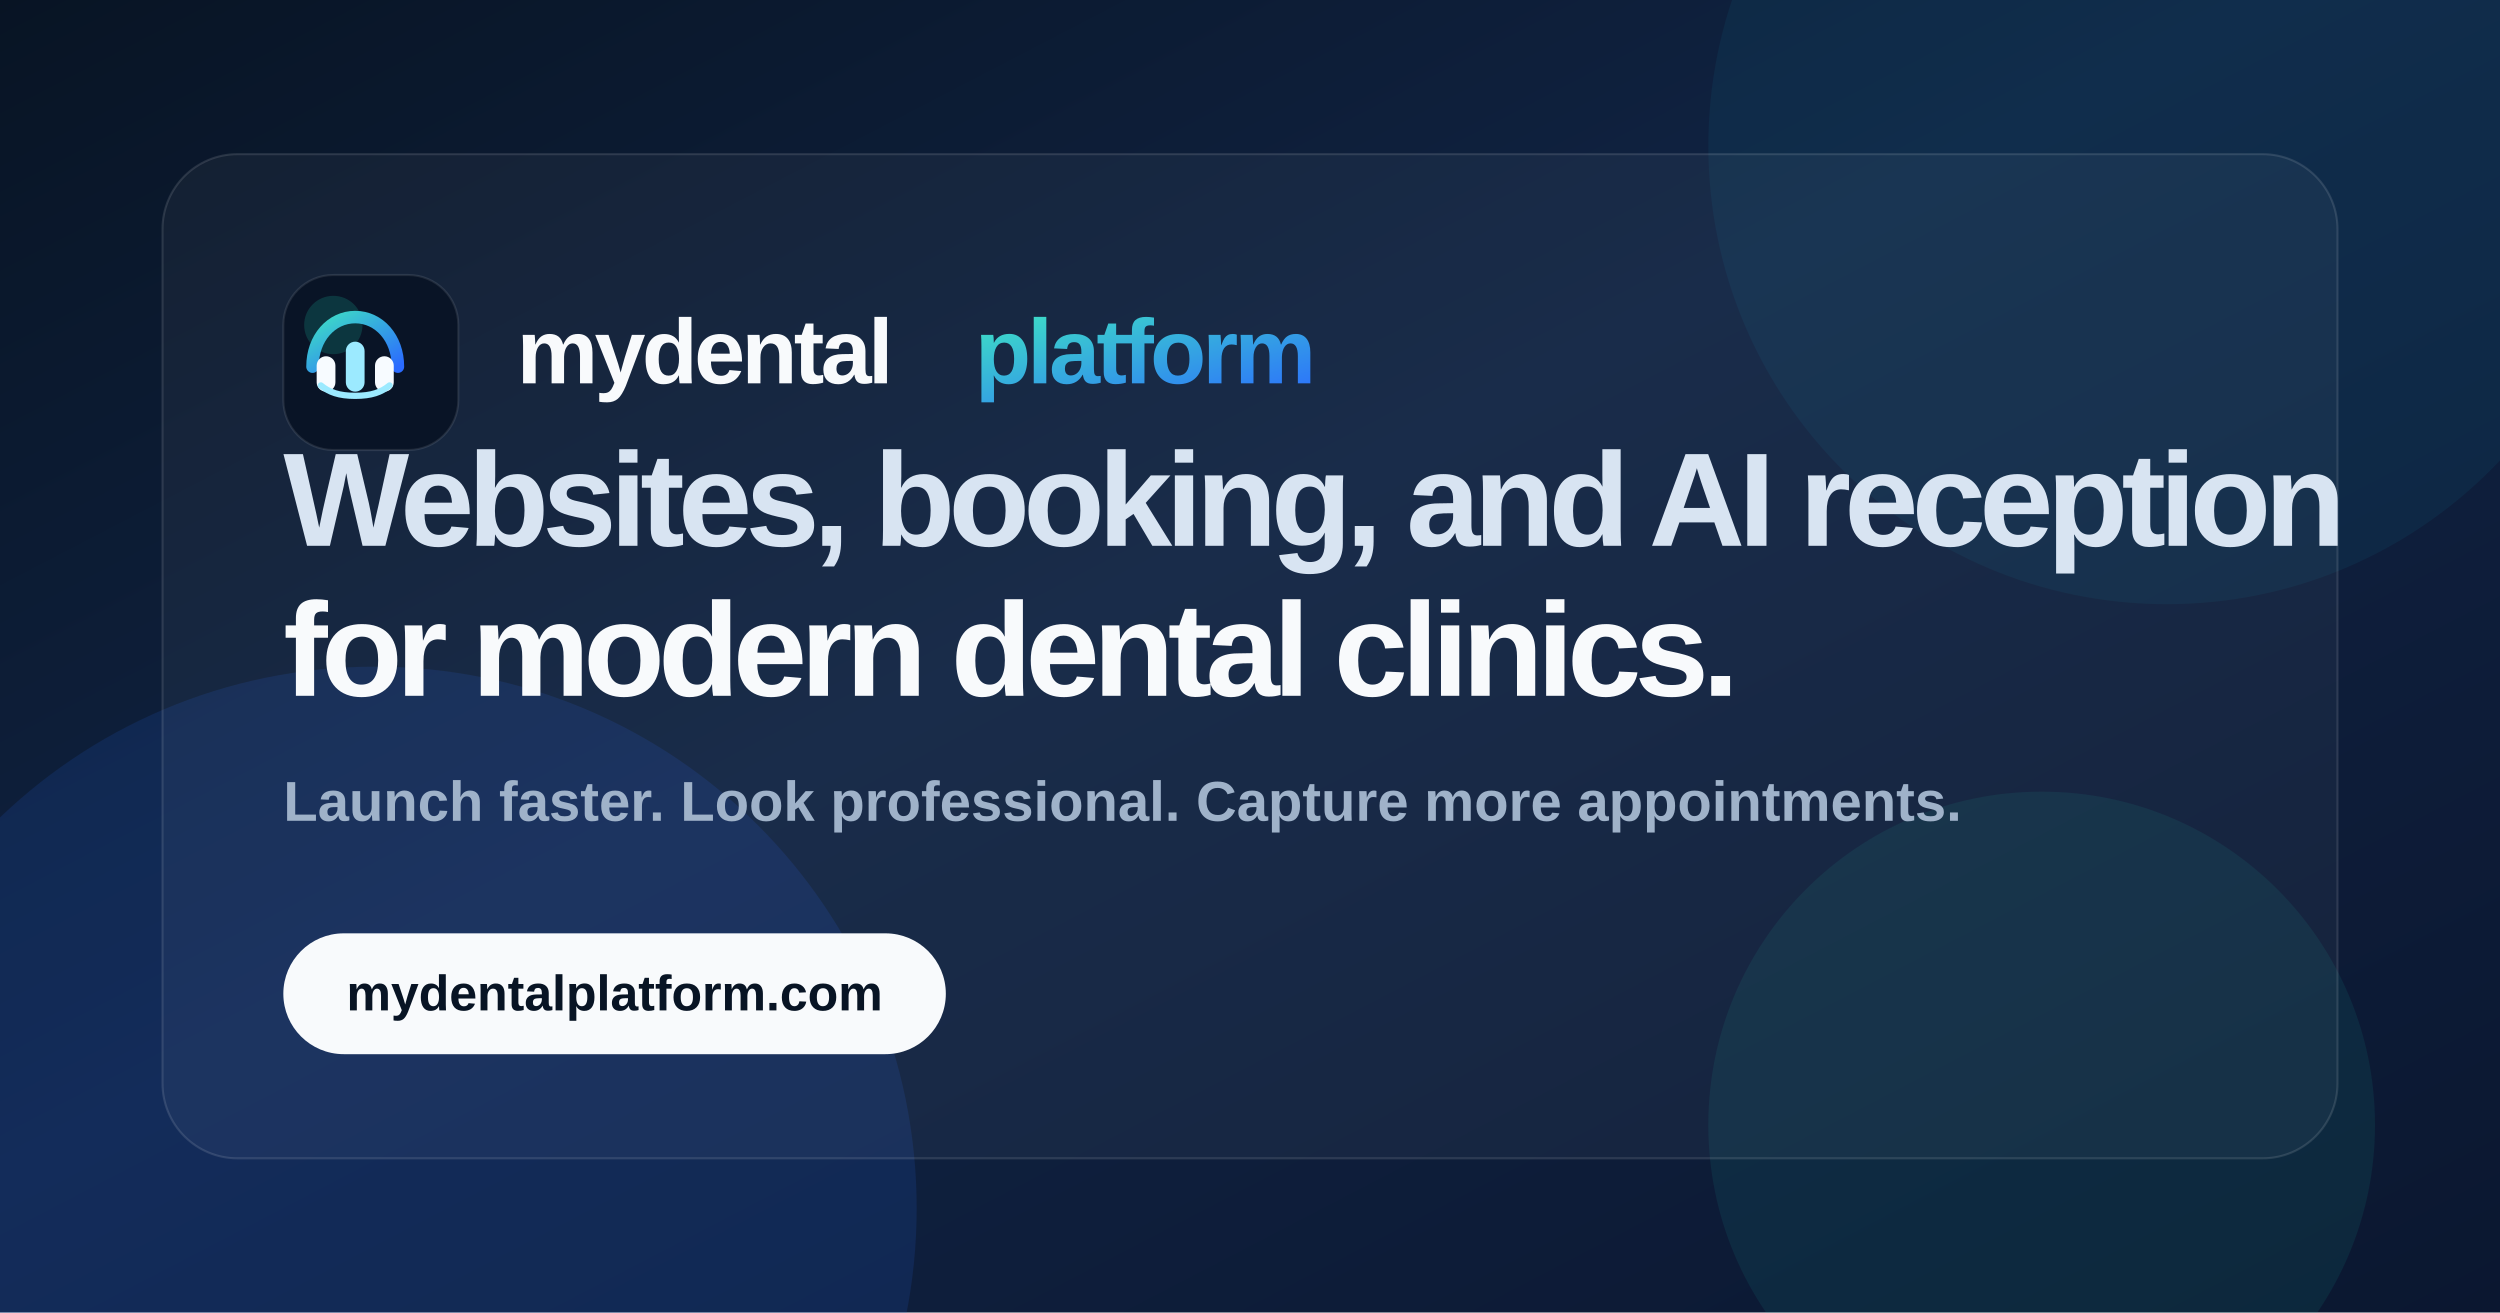
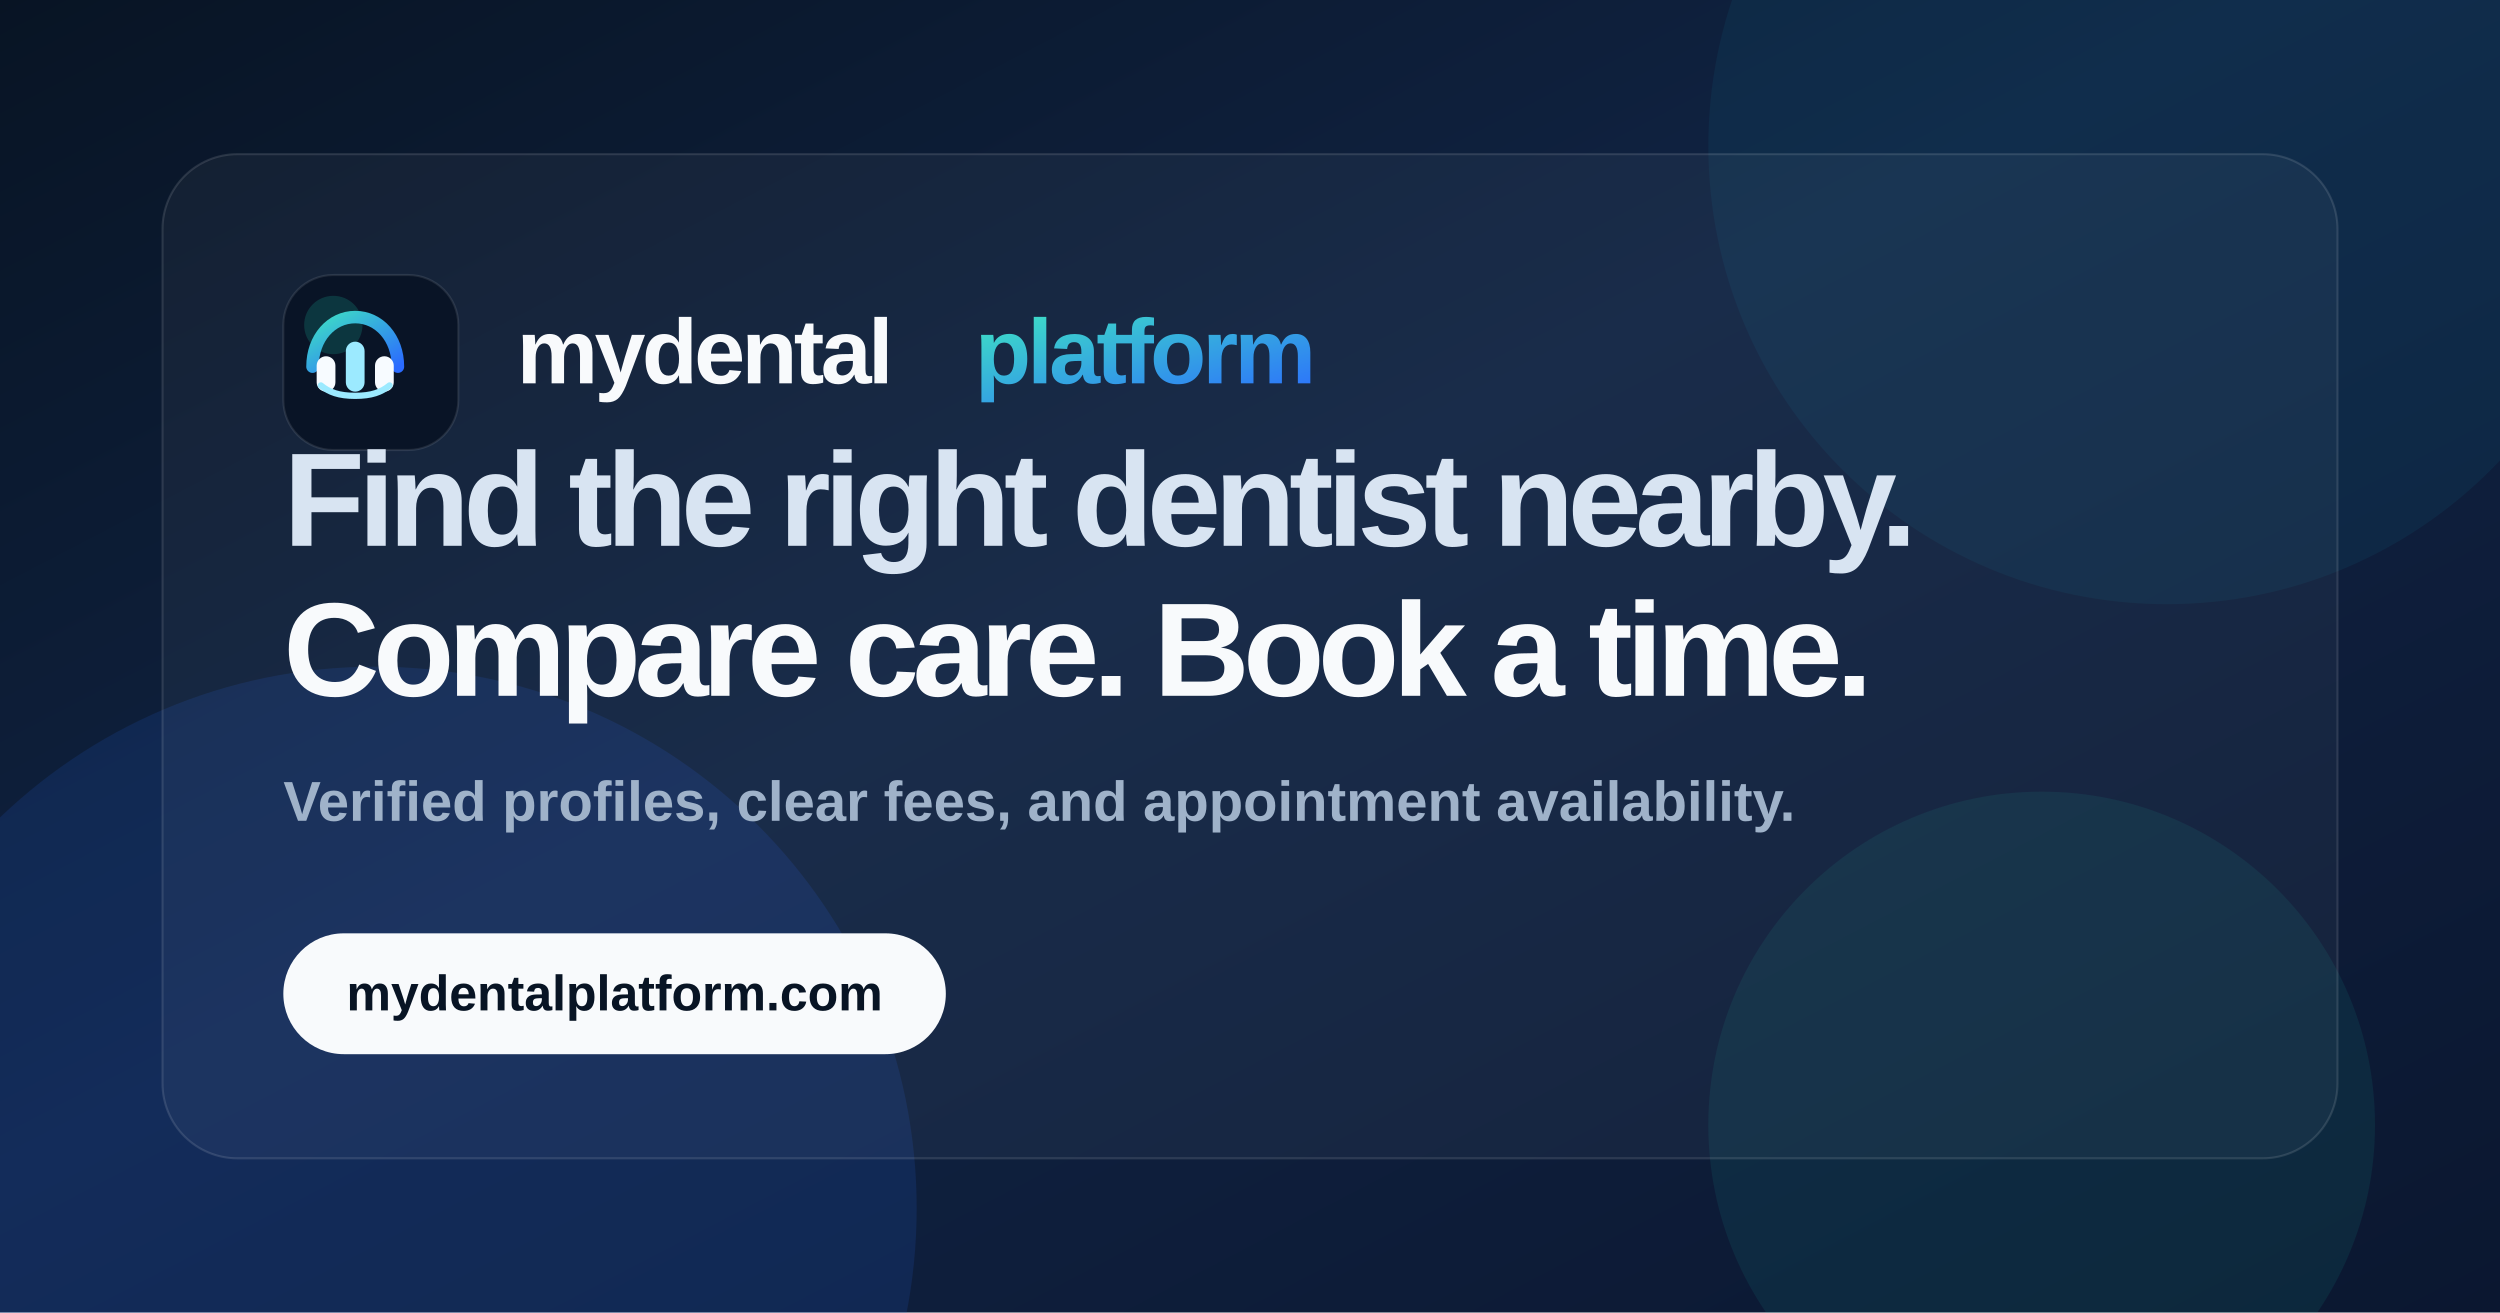
<svg xmlns="http://www.w3.org/2000/svg" width="1200" height="630" viewBox="0 0 1200 630" role="img" aria-label="mydentalplatform">
  <defs>
    <linearGradient id="bg" x1="0%" y1="0%" x2="100%" y2="100%">
      <stop offset="0%" stop-color="#081424" />
      <stop offset="45%" stop-color="#102343" />
      <stop offset="100%" stop-color="#0B1730" />
    </linearGradient>
    <linearGradient id="glow" x1="0%" y1="0%" x2="100%" y2="100%">
      <stop offset="0%" stop-color="#3EE0C4" />
      <stop offset="100%" stop-color="#2B6BFF" />
    </linearGradient>
  </defs>
  <rect width="1200" height="630" fill="url(#bg)" />
  <circle cx="1040" cy="70" r="220" fill="#0E7490" opacity="0.12" />
  <circle cx="180" cy="580" r="260" fill="#2563EB" opacity="0.14" />
  <circle cx="980" cy="540" r="160" fill="#14B8A6" opacity="0.1" />
  <rect x="78" y="74" width="1044" height="482" rx="36" fill="rgba(255,255,255,0.04)" stroke="rgba(255,255,255,0.12)" />
  <rect x="136" y="132" width="84" height="84" rx="24" fill="#091426" stroke="rgba(255,255,255,0.1)" />
  <circle cx="160" cy="156" r="14" fill="#1DD3B0" opacity="0.18" />
  <path d="M150 176c0-13.8 9.1-23.8 20.5-23.8S191 162.2 191 176" fill="none" stroke="url(#glow)" stroke-linecap="round" stroke-width="6" />
  <rect x="152" y="171" width="9" height="17" rx="4.5" fill="#F7FBFF" />
  <rect x="166" y="164" width="9" height="24" rx="4.5" fill="#9CEAFF" />
  <rect x="180" y="171" width="9" height="17" rx="4.5" fill="#F7FBFF" />
  <path d="M154 185c4 3.3 8.7 5 16.5 5s12.5-1.7 16.5-5" fill="none" stroke="#9CEAFF" stroke-linecap="round" stroke-width="3" />
  <g font-family="'Plus Jakarta Sans', 'Segoe UI', Arial, sans-serif">
    <text x="248" y="184" fill="#F8FAFC" font-size="44" font-weight="800" letter-spacing="-0.04em">mydental</text>
    <text x="468" y="184" fill="url(#glow)" font-size="44" font-weight="800" letter-spacing="-0.04em">platform</text>
-     <text x="136" y="262" fill="#D8E4F2" font-size="64" font-weight="800" letter-spacing="-0.05em">Websites, booking, and AI reception</text>
-     <text x="136" y="334" fill="#F8FAFC" font-size="64" font-weight="800" letter-spacing="-0.05em">for modern dental clinics.</text>
-     <text x="136" y="394" fill="#9FB2C9" font-size="27" font-weight="600">Launch faster. Look professional. Capture more appointments.</text>
+     <text x="136" y="262" fill="#D8E4F2" font-size="64" font-weight="800" letter-spacing="-0.05em">Find the right dentist nearby.</text>
+     <text x="136" y="334" fill="#F8FAFC" font-size="64" font-weight="800" letter-spacing="-0.05em">Compare care. Book a time.</text>
+     <text x="136" y="394" fill="#9FB2C9" font-size="27" font-weight="600">Verified profiles, clear fees, and appointment availability.</text>
  </g>
  <rect x="136" y="448" width="318" height="58" rx="29" fill="#F8FAFC" />
  <text x="295" y="485" text-anchor="middle" font-family="'Plus Jakarta Sans', 'Segoe UI', Arial, sans-serif" font-size="24" font-weight="800" fill="#081424">mydentalplatform.com</text>
</svg>
